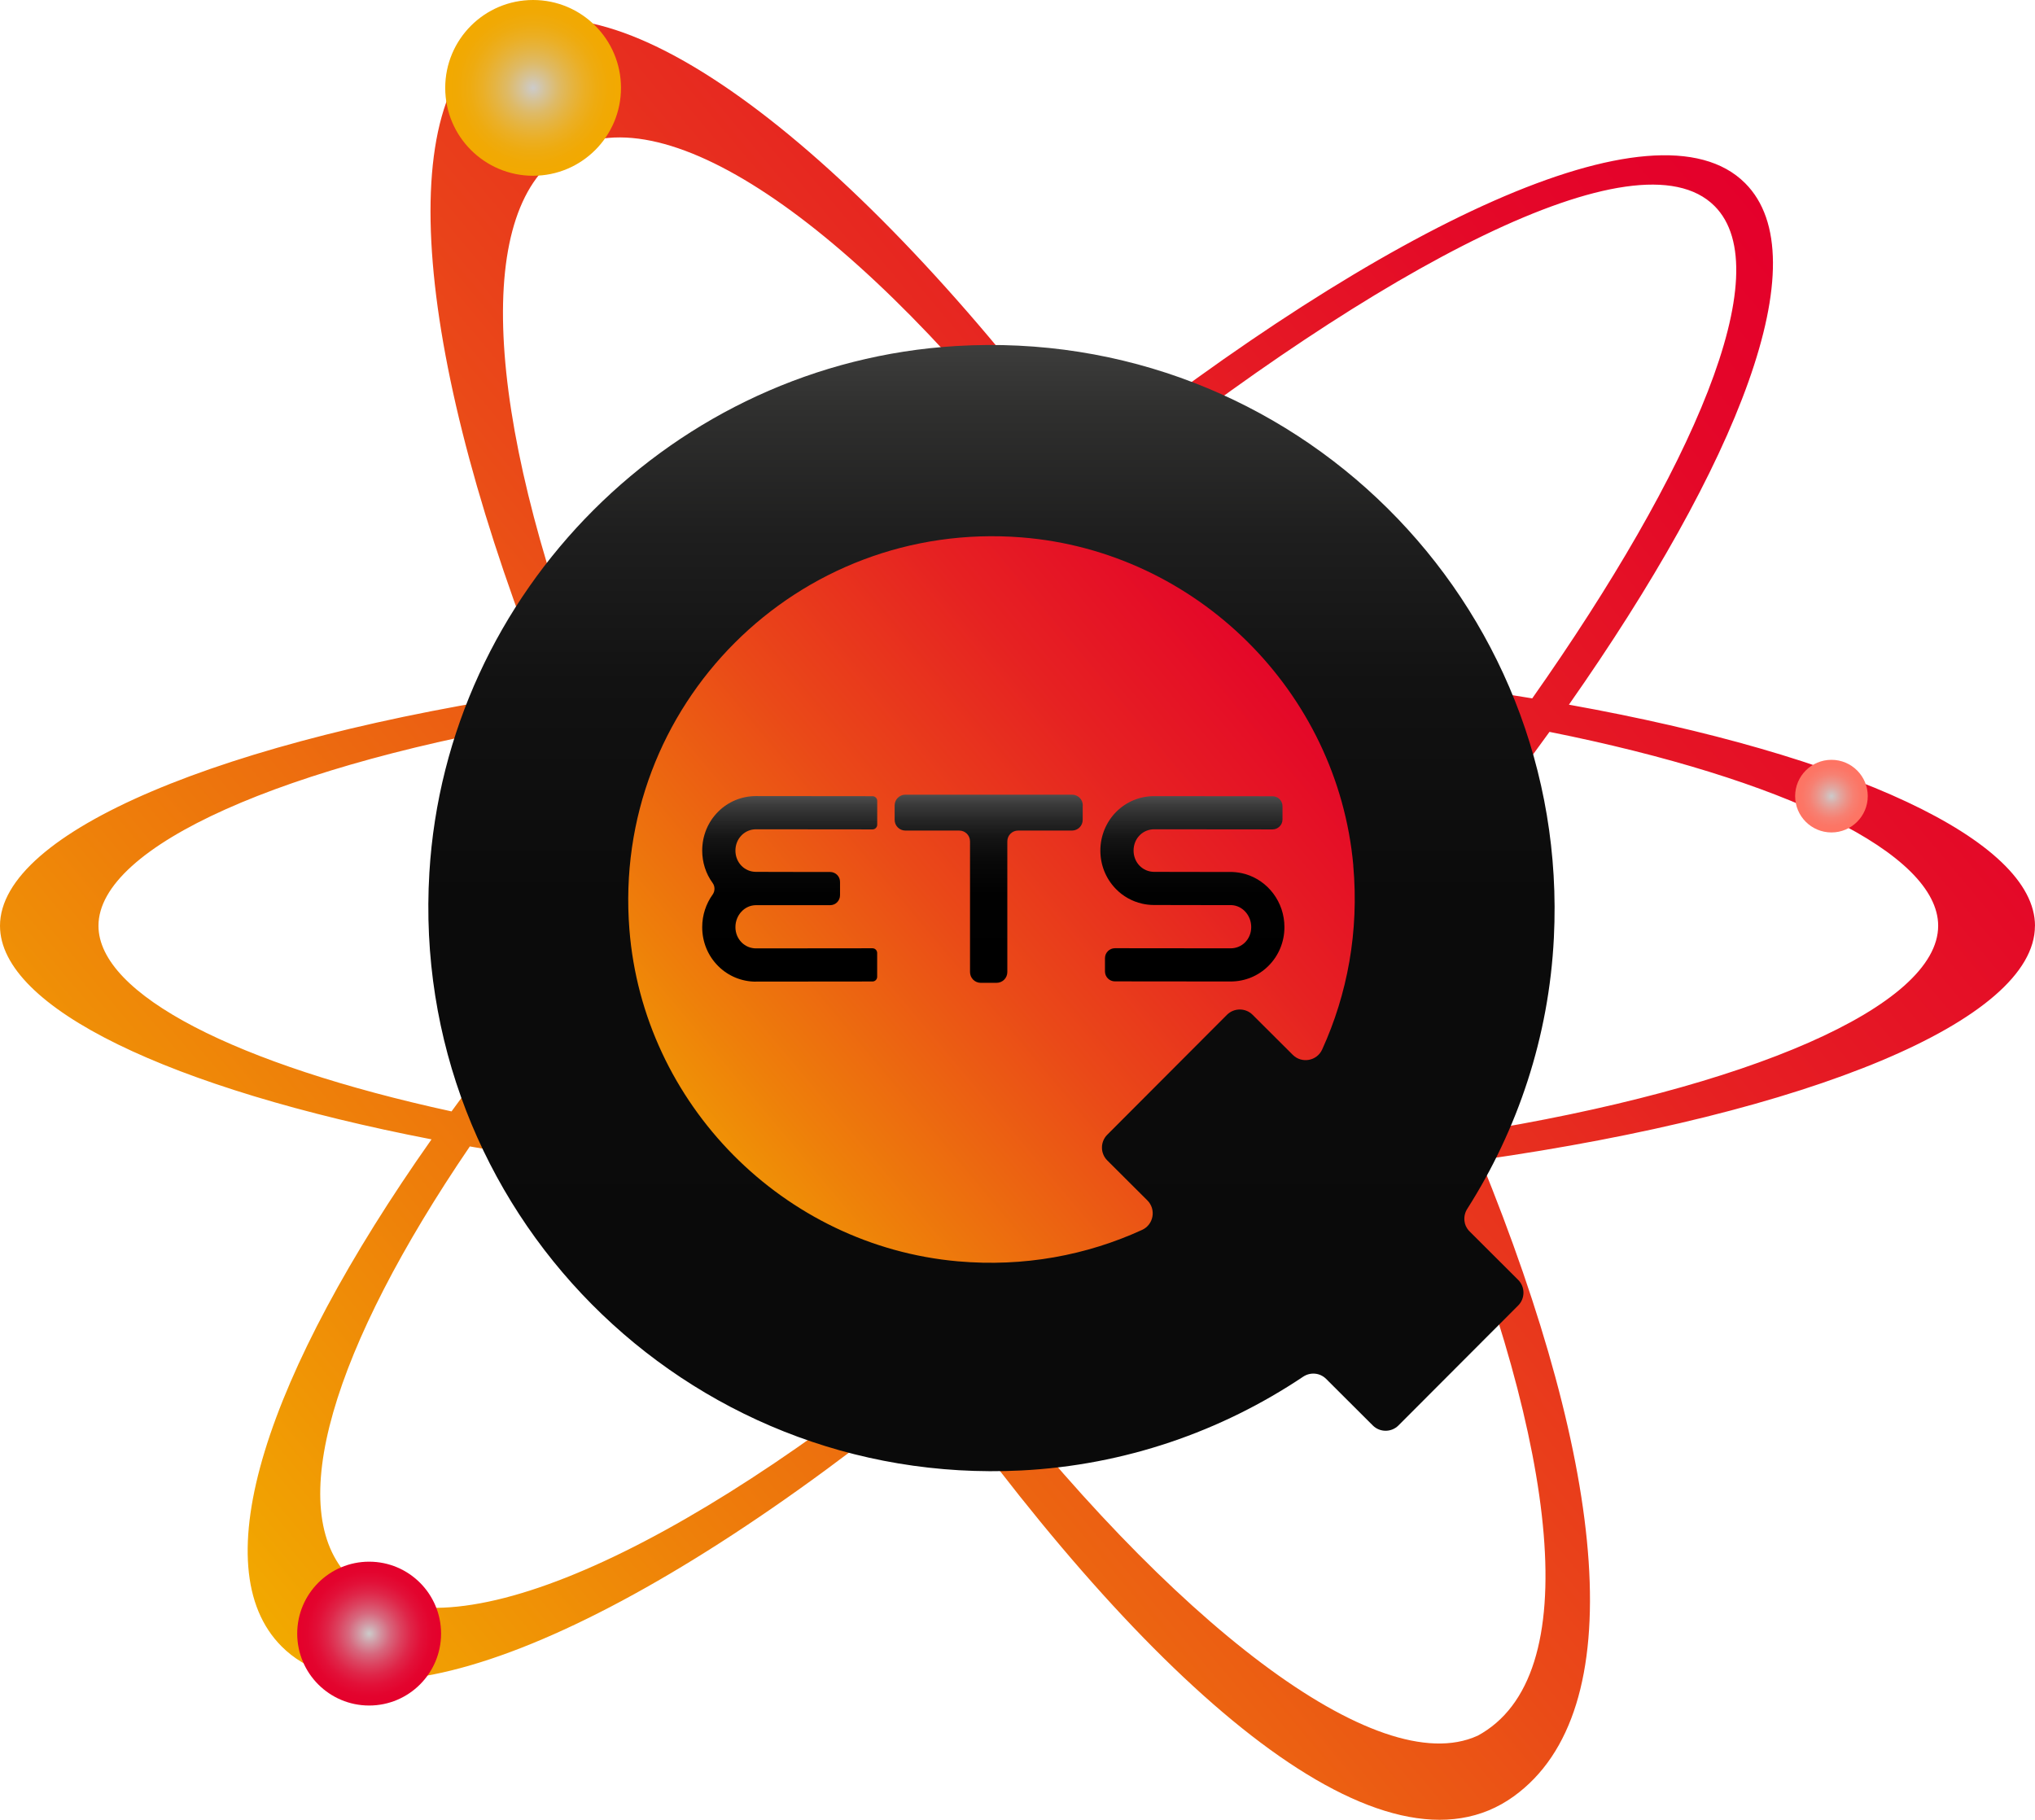
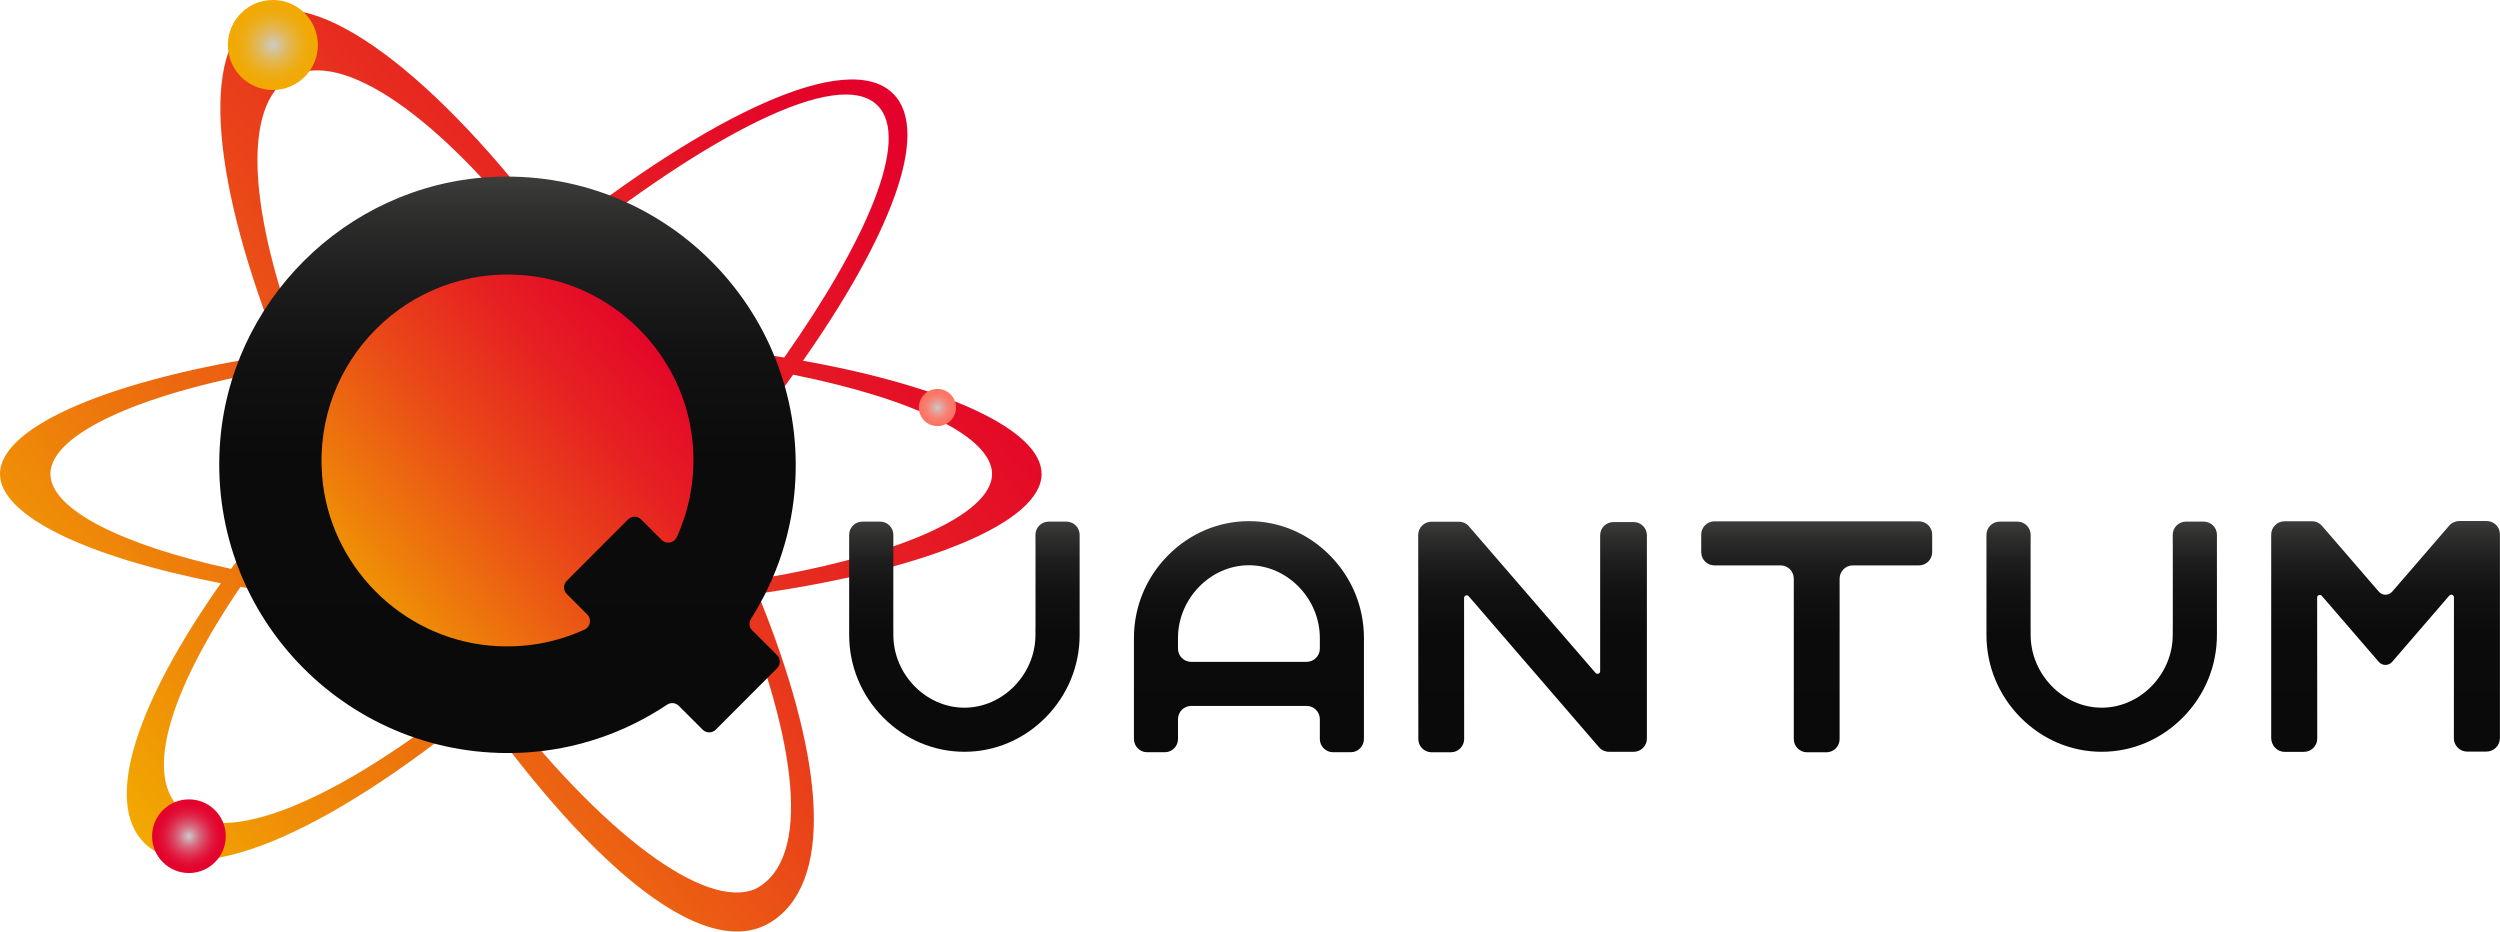
- <svg xmlns="http://www.w3.org/2000/svg" xmlns:xlink="http://www.w3.org/1999/xlink" id="Layer_2" data-name="Layer 2" viewBox="0 0 348.02 311.23">
+ <svg xmlns="http://www.w3.org/2000/svg" xmlns:xlink="http://www.w3.org/1999/xlink" id="Layer_2" data-name="Layer 2" viewBox="0 0 835.65 311.36">
  <defs>
    <style>
      .cls-1 {
        fill: url(#linear-gradient-2);
      }

      .cls-2 {
        fill: url(#linear-gradient-6);
      }

      .cls-3 {
        fill: url(#radial-gradient);
      }

      .cls-4 {
        fill: url(#linear-gradient-5);
      }

      .cls-5 {
        fill: url(#radial-gradient-2);
      }

      .cls-6 {
        fill: url(#radial-gradient-3);
      }

      .cls-7 {
+         fill: url(#linear-gradient-7);
+       }
+ 
+       .cls-8 {
+         fill: url(#linear-gradient-9);
+       }
+ 
+       .cls-9 {
        fill: url(#linear-gradient-3);
      }

-       .cls-8 {
+       .cls-10 {
        fill: url(#linear-gradient);
      }

-       .cls-9 {
+       .cls-11 {
        fill: url(#linear-gradient-4);
      }
+ 
+       .cls-12 {
+         fill: url(#linear-gradient-8);
+       }
    </style>
-     <linearGradient id="linear-gradient" x1="37.65" y1="269.17" x2="307.84" y2="42.44" gradientUnits="userSpaceOnUse">
+     <linearGradient id="linear-gradient" x1="37.66" y1="269.28" x2="307.97" y2="42.46" gradientUnits="userSpaceOnUse">
      <stop offset="0" stop-color="#f2a900" />
      <stop offset=".19" stop-color="#ee7f0a" />
      <stop offset=".46" stop-color="#ea4918" />
      <stop offset=".7" stop-color="#e62122" />
      <stop offset=".89" stop-color="#e40828" />
      <stop offset="1" stop-color="#e4002b" />
    </linearGradient>
-     <radialGradient id="radial-gradient" cx="91.17" cy="15.03" fx="91.17" fy="15.03" r="15.03" gradientUnits="userSpaceOnUse">
+     <radialGradient id="radial-gradient" cx="91.21" cy="15.04" fx="91.21" fy="15.04" r="15.04" gradientUnits="userSpaceOnUse">
      <stop offset="0" stop-color="#ccc" />
      <stop offset="0" stop-color="#cccbcb" />
      <stop offset=".15" stop-color="#d6c295" />
      <stop offset=".29" stop-color="#deba67" />
      <stop offset=".44" stop-color="#e5b442" />
      <stop offset=".58" stop-color="#ebaf25" />
      <stop offset=".72" stop-color="#eeab10" />
      <stop offset=".86" stop-color="#f1a904" />
      <stop offset="1" stop-color="#f2a900" />
    </radialGradient>
-     <linearGradient id="linear-gradient-2" x1="109.62" y1="205.34" x2="230.12" y2="104.22" xlink:href="#linear-gradient" />
-     <linearGradient id="linear-gradient-3" x1="169.56" y1="251.61" x2="169.56" y2="59" gradientUnits="userSpaceOnUse">
+     <linearGradient id="linear-gradient-2" x1="109.66" y1="205.43" x2="230.22" y2="104.27" xlink:href="#linear-gradient" />
+     <linearGradient id="linear-gradient-3" x1="169.63" y1="251.72" x2="169.63" y2="59.02" gradientUnits="userSpaceOnUse">
      <stop offset="0" stop-color="#0a0a0a" />
      <stop offset=".51" stop-color="#0b0b0b" />
      <stop offset=".7" stop-color="#121212" />
      <stop offset=".83" stop-color="#1e1e1e" />
      <stop offset=".94" stop-color="#2f2f2e" />
      <stop offset="1" stop-color="#3d3d3c" />
    </linearGradient>
-     <radialGradient id="radial-gradient-2" cx="63.13" cy="279.39" fx="63.13" fy="279.39" r="12.3" gradientUnits="userSpaceOnUse">
+     <radialGradient id="radial-gradient-2" cx="63.15" cy="279.51" fx="63.15" fy="279.51" r="12.31" gradientUnits="userSpaceOnUse">
      <stop offset="0" stop-color="#ccc" />
      <stop offset="0" stop-color="#cccbcb" />
      <stop offset=".15" stop-color="#d295a1" />
      <stop offset=".29" stop-color="#d7677d" />
      <stop offset=".44" stop-color="#dc425f" />
      <stop offset=".58" stop-color="#df2548" />
      <stop offset=".72" stop-color="#e21038" />
      <stop offset=".86" stop-color="#e3042e" />
      <stop offset="1" stop-color="#e4002b" />
    </radialGradient>
-     <radialGradient id="radial-gradient-3" cx="313.21" cy="136.16" fx="313.21" fy="136.16" r="6.21" gradientUnits="userSpaceOnUse">
+     <radialGradient id="radial-gradient-3" cx="313.35" cy="136.22" fx="313.35" fy="136.22" r="6.21" gradientUnits="userSpaceOnUse">
      <stop offset="0" stop-color="#ccc" />
      <stop offset=".01" stop-color="#cdc9c9" />
      <stop offset=".21" stop-color="#dfaaa4" />
      <stop offset=".42" stop-color="#ed9287" />
      <stop offset=".61" stop-color="#f78072" />
      <stop offset=".81" stop-color="#fc7666" />
      <stop offset="1" stop-color="#ff7362" />
    </radialGradient>
-     <linearGradient id="linear-gradient-4" x1="135.05" y1="167.89" x2="135.05" y2="136.15" gradientUnits="userSpaceOnUse">
-       <stop offset="0" stop-color="#000" />
-       <stop offset=".47" stop-color="#010101" />
-       <stop offset=".64" stop-color="#080808" />
-       <stop offset=".77" stop-color="#141414" />
-       <stop offset=".86" stop-color="#252525" />
-       <stop offset=".95" stop-color="#3b3b3b" />
-       <stop offset="1" stop-color="#4d4d4d" />
+     <linearGradient id="linear-gradient-4" x1="417.47" y1="251.44" x2="417.47" y2="174.21" gradientUnits="userSpaceOnUse">
+       <stop offset="0" stop-color="#0a0a0a" />
+       <stop offset=".51" stop-color="#0b0b0b" />
+       <stop offset=".7" stop-color="#121212" />
+       <stop offset=".83" stop-color="#1e1e1e" />
+       <stop offset=".94" stop-color="#2f2f2e" />
+       <stop offset="1" stop-color="#3d3d3c" />
    </linearGradient>
-     <linearGradient id="linear-gradient-5" x1="203.91" y1="167.86" x2="203.91" xlink:href="#linear-gradient-4" />
-     <linearGradient id="linear-gradient-6" x1="169.09" y1="168.1" x2="169.09" y2="135.91" xlink:href="#linear-gradient-4" />
+     <linearGradient id="linear-gradient-5" x1="512.27" y1="251.45" x2="512.27" y2="174.39" xlink:href="#linear-gradient-4" />
+     <linearGradient id="linear-gradient-6" x1="607.25" y1="251.46" x2="607.25" y2="174.26" xlink:href="#linear-gradient-4" />
+     <linearGradient id="linear-gradient-7" x1="702.52" y1="251.29" x2="702.52" y2="174.35" xlink:href="#linear-gradient-4" />
+     <linearGradient id="linear-gradient-8" x1="322.36" y1="251.29" x2="322.36" y2="174.35" xlink:href="#linear-gradient-4" />
+     <linearGradient id="linear-gradient-9" x1="797.42" y1="251.29" x2="797.42" y2="174.16" xlink:href="#linear-gradient-4" />
  </defs>
-   <g id="Outline_Compare" data-name="Outline Compare">
-     <g id="Pure">
-       <g>
-         <path class="cls-8" d="m348.02,158.34c0-14.65-31.75-29.21-79.71-37.82,28.85-41.14,42.97-76.37,30.13-89.2-15.21-15.21-61.85,7.42-112.54,47.58C146.15,25.22,105.39-5.88,85.34,5.7c-18.83,10.87-14.2,56.33,8.44,112.53C38.06,126.38,0,142.31,0,158.34c0,14.03,29.16,27.88,73.8,36.52-28.35,40.26-39.2,73.16-25.63,86.73,16.3,16.3,60.49-2.65,111.82-44.81,38.47,53.71,76.97,86.26,98.88,70.45,20.25-14.61,15.82-56.17-5.67-108.85,56.29-8.01,94.81-23.9,94.81-40.03Zm-54.81-123.11c11.16,11.16-3.81,45.32-31.17,84.21-16.05-2.63-33.74-4.61-52.55-5.73-6.71-10.79-13.58-21.02-20.49-30.58,46.73-37.27,91.07-61.05,104.21-47.9Zm-94.84,159.47c-1.53,1.53-3.06,3.04-4.59,4.54-6.48.24-13.07.36-19.77.36-10.87,0-21.48-.33-31.72-.94-3.77-5.93-7.48-12.05-11.11-18.33-5.63-9.76-10.76-19.36-15.38-28.72,6.04-6.67,12.47-13.43,19.25-20.21,4.73-4.73,9.57-9.41,14.46-14.02,7.98-.37,16.15-.57,24.49-.57,10.47,0,20.71.31,30.61.89,3.03,4.86,6.04,9.87,9.02,15.02,5.55,9.62,10.76,19.22,15.57,28.69-9.77,11.37-20.16,22.61-30.84,33.29Zm33.47-28.04c4.74,9.57,9.05,18.98,12.87,28.1-13.38,1.92-27.86,3.34-43.09,4.13.16-.16.31-.31.47-.46,10.42-10.42,20.4-21.09,29.75-31.77Zm-42.51,36.89c-9.16,8.77-18.22,16.86-27.05,24.19-5.78-7.75-11.53-16.01-17.16-24.68,9.4.45,19.05.69,28.9.69,5.16,0,10.27-.07,15.32-.19Zm-54.8-5.41c-18.53-1.39-35.72-3.72-50.93-6.72,7.83-11.07,17.11-22.75,27.69-34.75,4.46,8.79,9.28,17.7,14.44,26.65,2.9,5.03,5.84,9.97,8.79,14.82Zm-21.23-51.69c-4.04-8.45-7.64-16.68-10.8-24.62,12.13-1.79,25.19-3.16,38.9-4.01-3.37,3.23-6.73,6.52-10.06,9.85-6.29,6.29-12.31,12.57-18.04,18.78Zm40.94-33.45c9.77-9,19.75-17.66,29.68-25.76,6,8.06,12,16.77,17.94,26.08-9.07-.42-18.37-.65-27.85-.65-6.69,0-13.28.11-19.77.33Zm64.71,16.5c-2.21-3.82-4.44-7.59-6.7-11.29,16.73,1.23,32.41,3.23,46.54,5.8-7.63,10.57-16.11,21.44-25.19,32.24-4.54-8.77-9.44-17.7-14.66-26.75ZM96.92,25.78c17.16-9.91,50.06,13.12,83.82,57.26-11.48,9.31-23.12,19.48-34.6,30.28-15.98.74-31.22,2.1-45.43,3.97-17.82-46.59-19.85-82.23-3.79-91.5ZM16.84,158.34c0-13.63,31.7-27.69,78.84-35.45,3.87,9.3,8.22,18.87,13.03,28.6-11.94,13.27-22.5,26.25-31.49,38.59-36.76-8-60.38-19.98-60.38-31.75Zm43.03,111.54c-11.56-11.56-2.96-39.37,20.48-73.81,17.16,3.02,36.37,5.29,56.93,6.55,6.42,10.37,12.95,20.28,19.48,29.61-44.79,35.98-82.85,51.7-96.9,37.65Zm192.79,26.99c-17.03,7.74-52.24-19.21-87.08-64.76,10.33-8.73,20.91-18.37,31.58-28.82,17.42-.66,34.02-2.05,49.41-4.02,19.6,48.3,24.84,87.51,6.09,97.61Zm-1.37-103.12c-4.38-10.38-9.39-21.17-14.99-32.25,10.53-12.29,20.19-24.52,28.69-36.33,40.2,8.05,66.47,20.78,66.47,33.16,0,13.74-32.34,27.77-80.17,35.41Z" />
-         <circle class="cls-3" cx="91.17" cy="15.03" r="15.03" />
-         <circle class="cls-1" cx="169.87" cy="154.78" r="78.65" />
-         <path class="cls-7" d="m163.49,59.18c-48.15,2.89-87.17,41.92-90.06,90.07-3.45,57.59,43.73,105.12,101.2,102.24,17.73-.89,34.25-6.68,48.22-16.03,1.24-.83,2.87-.69,3.93.36l7.99,7.97c1.21,1.21,3.18,1.21,4.39,0l20.47-20.51c1.21-1.21,1.21-3.18,0-4.39l-8.3-8.28c-1.04-1.03-1.19-2.64-.4-3.87,8.63-13.57,13.97-29.41,14.81-46.36,2.87-57.47-44.66-104.66-102.25-101.2Zm67.94,88.85c1.01,11.29-1.01,22.01-5.32,31.47-.9,1.97-3.5,2.43-5.03.9l-6.86-6.84c-1.21-1.21-3.18-1.21-4.39,0l-20.47,20.51c-1.21,1.21-1.21,3.18,0,4.39l6.86,6.84c1.53,1.53,1.08,4.13-.89,5.04-9.47,4.34-20.21,6.38-31.52,5.38-29.83-2.65-53.81-26.89-56.17-56.74-3.04-38.34,28.75-70.11,67.09-67.07,29.82,2.37,54.04,26.32,56.71,56.11Z" />
-         <circle class="cls-5" cx="63.13" cy="279.39" r="12.3" />
-         <circle class="cls-6" cx="313.21" cy="136.16" r="6.21" />
-         <g>
-           <path class="cls-9" d="m129.29,167.89c-2.45,0-4.75-.95-6.47-2.67-1.76-1.76-2.73-4.12-2.73-6.65,0-2.08.66-4.01,1.78-5.57.42-.59.43-1.4,0-1.99-1.16-1.59-1.78-3.51-1.78-5.54,0-2.53.97-4.89,2.73-6.65,1.72-1.72,4.02-2.67,6.48-2.67h.01l19.91.02c.44,0,.8.36.8.8v4.08c0,.44-.36.8-.81.8l-19.91-.02h0c-.94,0-1.81.36-2.46,1.01-.69.69-1.07,1.62-1.07,2.63,0,2.04,1.54,3.64,3.52,3.64l8.89.02h3.78c.94,0,1.71.76,1.7,1.71v1.14s0,1.13,0,1.13c0,.94-.76,1.71-1.71,1.7h-3.78s-8.89,0-8.89,0c-1.93,0-3.51,1.69-3.51,3.75,0,1.01.38,1.94,1.07,2.63.65.65,1.53,1.01,2.46,1.01h0l19.91-.02c.44,0,.8.36.8.8v4.08c0,.44-.35.8-.8.8l-19.91.02h-.01Z" />
-           <path class="cls-4" d="m219.66,158.55c0,2.53-.97,4.88-2.73,6.64-1.72,1.72-4.02,2.67-6.47,2.67h-.01l-19.78-.02c-.94,0-1.7-.76-1.7-1.7v-2.27c0-.94.77-1.7,1.71-1.7l19.78.02h0c.93,0,1.81-.36,2.46-1.01.69-.69,1.06-1.62,1.06-2.63,0-2.01-1.5-3.66-3.36-3.75-.05,0-.1,0-.15,0h-2.21s-10.91-.02-10.91-.02c-.69,0-1.37-.08-2.03-.23-1.7-.39-3.26-1.25-4.5-2.53-1.7-1.75-2.64-4.07-2.64-6.55s.97-4.88,2.73-6.64c1.72-1.72,4.02-2.67,6.47-2.67h.01l20.24.02c.94,0,1.7.76,1.7,1.7v2.27c0,.94-.77,1.7-1.71,1.7l-20.24-.02h0c-.93,0-1.81.36-2.46,1.01-.69.69-1.06,1.62-1.06,2.63,0,2.03,1.54,3.63,3.51,3.64l10.91.02h2.46c.77.03,1.52.15,2.24.36,3.86,1.13,6.68,4.77,6.68,9.07Z" />
-           <path class="cls-2" d="m185.18,137.75c0-1.02-.82-1.84-1.84-1.84h-28.5c-1.02,0-1.84.82-1.84,1.84v2.46c0,1.02.82,1.84,1.84,1.84h9.21c1.02,0,1.84.82,1.84,1.84v22.36c0,1.02.82,1.84,1.84,1.84h2.7c1.02,0,1.84-.82,1.84-1.84v-22.36c0-1.02.82-1.84,1.84-1.84h9.21c1.02,0,1.84-.82,1.84-1.84v-2.46Z" />
-         </g>
-       </g>
+   <g id="Layer_1-2" data-name="Layer 1">
+     <path class="cls-10" d="m348.16,158.41c0-14.65-31.76-29.22-79.75-37.84,28.86-41.16,42.99-76.4,30.14-89.24-15.22-15.22-61.88,7.43-112.59,47.6C146.21,25.23,105.44-5.88,85.37,5.71c-18.83,10.87-14.21,56.36,8.44,112.58C38.07,126.43,0,142.37,0,158.41c0,14.04,29.17,27.9,73.83,36.54-28.36,40.28-39.22,73.19-25.64,86.76,16.31,16.31,60.51-2.65,111.87-44.83,38.48,53.73,77,86.29,98.93,70.48,20.26-14.62,15.83-56.19-5.67-108.9,56.31-8.01,94.85-23.91,94.85-40.05Zm-54.83-123.16c11.17,11.17-3.81,45.34-31.19,84.25-16.06-2.64-33.75-4.62-52.57-5.74-6.71-10.8-13.58-21.03-20.5-30.59,46.75-37.28,91.11-61.07,104.26-47.92Zm-94.88,159.53c-1.53,1.53-3.06,3.04-4.59,4.54-6.48.24-13.08.36-19.78.36-10.87,0-21.48-.33-31.73-.94-3.77-5.94-7.48-12.05-11.11-18.34-5.64-9.76-10.77-19.37-15.38-28.73,6.04-6.67,12.47-13.43,19.26-20.22,4.73-4.73,9.57-9.42,14.47-14.02,7.98-.37,16.16-.57,24.5-.57,10.48,0,20.72.31,30.62.89,3.03,4.86,6.04,9.87,9.02,15.03,5.56,9.62,10.77,19.23,15.58,28.7-9.78,11.38-20.17,22.62-30.85,33.3Zm33.48-28.05c4.74,9.58,9.06,18.99,12.88,28.11-13.39,1.92-27.87,3.34-43.1,4.13.16-.16.31-.31.47-.46,10.43-10.43,20.41-21.1,29.76-31.78Zm-42.53,36.9c-9.17,8.78-18.23,16.87-27.06,24.2-5.78-7.76-11.53-16.01-17.17-24.69,9.4.45,19.06.69,28.91.69,5.17,0,10.28-.07,15.33-.19Zm-54.83-5.41c-18.54-1.4-35.74-3.73-50.95-6.73,7.83-11.07,17.12-22.76,27.71-34.77,4.46,8.79,9.28,17.7,14.45,26.66,2.9,5.03,5.84,9.98,8.8,14.83Zm-21.24-51.71c-4.04-8.46-7.64-16.69-10.81-24.63,12.14-1.79,25.2-3.16,38.92-4.02-3.38,3.24-6.73,6.52-10.07,9.85-6.3,6.3-12.32,12.57-18.04,18.79Zm40.95-33.47c9.78-9.01,19.76-17.67,29.69-25.77,6,8.06,12.01,16.78,17.95,26.09-9.07-.42-18.37-.65-27.86-.65-6.69,0-13.29.11-19.78.33Zm64.74,16.51c-2.21-3.83-4.44-7.59-6.7-11.3,16.74,1.23,32.42,3.23,46.56,5.8-7.63,10.58-16.12,21.45-25.2,32.26-4.54-8.77-9.44-17.71-14.66-26.76ZM96.96,25.79c17.16-9.91,50.08,13.13,83.86,57.28-11.49,9.32-23.13,19.49-34.61,30.29-15.98.74-31.23,2.1-45.45,3.97-17.83-46.61-19.86-82.27-3.79-91.54ZM16.85,158.41c0-13.63,31.71-27.7,78.87-35.47,3.87,9.3,8.22,18.88,13.03,28.61-11.95,13.28-22.51,26.26-31.5,38.61-36.78-8-60.4-19.99-60.4-31.76Zm43.05,111.59c-11.56-11.56-2.96-39.38,20.49-73.84,17.17,3.03,36.39,5.29,56.96,6.55,6.43,10.38,12.95,20.29,19.49,29.62-44.81,36-82.88,51.72-96.94,37.67Zm192.87,27.01c-17.04,7.74-52.26-19.22-87.12-64.79,10.33-8.74,20.92-18.38,31.59-28.83,17.42-.66,34.03-2.05,49.43-4.03,19.61,48.32,24.85,87.55,6.09,97.65Zm-1.37-103.16c-4.38-10.39-9.4-21.18-15-32.26,10.54-12.29,20.2-24.53,28.71-36.34,40.22,8.05,66.5,20.79,66.5,33.18,0,13.74-32.35,27.79-80.2,35.43Z" />
+     <circle class="cls-3" cx="91.21" cy="15.04" r="15.04" />
+     <circle class="cls-1" cx="169.94" cy="154.85" r="78.69" />
+     <path class="cls-9" d="m163.56,59.2c-48.17,2.89-87.21,41.94-90.1,90.11-3.46,57.61,43.75,105.16,101.25,102.28,17.74-.89,34.26-6.69,48.24-16.03,1.24-.83,2.87-.69,3.93.36l7.99,7.98c1.21,1.21,3.18,1.21,4.39,0l20.48-20.52c1.21-1.21,1.21-3.18,0-4.39l-8.3-8.29c-1.04-1.03-1.19-2.64-.4-3.88,8.63-13.58,13.97-29.42,14.82-46.37,2.88-57.5-44.68-104.7-102.29-101.24Zm67.97,88.89c1.01,11.29-1.01,22.02-5.32,31.49-.9,1.97-3.5,2.43-5.04.9l-6.86-6.85c-1.21-1.21-3.18-1.21-4.39,0l-20.48,20.52c-1.21,1.21-1.21,3.18,0,4.39l6.86,6.85c1.53,1.53,1.08,4.14-.89,5.04-9.48,4.34-20.22,6.39-31.54,5.38-29.84-2.66-53.83-26.9-56.2-56.76-3.04-38.35,28.76-70.14,67.12-67.09,29.84,2.37,54.06,26.33,56.74,56.14Z" />
+     <circle class="cls-5" cx="63.15" cy="279.51" r="12.31" />
+     <circle class="cls-6" cx="313.35" cy="136.22" r="6.21" />
+     <g>
+       <path class="cls-11" d="m451.48,251.44h-5.89c-2.44,0-4.42-1.98-4.42-4.42v-6.64c0-2.44-1.98-4.42-4.42-4.42h-38.57c-2.44,0-4.42,1.98-4.42,4.42v6.64c0,2.44-1.98,4.42-4.42,4.42h-5.89c-2.44,0-4.42-1.98-4.42-4.42v-33.75c0-10.38,4.03-20.18,11.35-27.59,7.31-7.4,16.93-11.48,27.09-11.48s19.79,4.08,27.09,11.48c7.32,7.41,11.35,17.21,11.35,27.59v33.75c0,2.44-1.98,4.42-4.42,4.42Zm-53.3-30.21h38.57c2.44,0,4.42-1.98,4.42-4.42v-3.54c0-13.19-10.86-24.33-23.71-24.33s-23.71,11.14-23.71,24.33v3.54c0,2.44,1.98,4.42,4.42,4.42Z" />
+       <path class="cls-4" d="m537.83,251.3h8.24c2.44,0,4.42-1.98,4.42-4.42v-67.96c0-2.44-1.98-4.42-4.42-4.42h-6.78c-2.44,0-4.42,1.98-4.42,4.42v45.43c0,.82-1.02,1.2-1.55.58l-42.32-49.01c-.84-.97-2.06-1.53-3.35-1.53h-9.18c-2.44,0-4.42,1.98-4.42,4.42l.04,68.22c0,2.44,1.98,4.42,4.42,4.42h6.48c2.44,0,4.42-1.99,4.42-4.43l-.03-47.14c0-.82,1.02-1.2,1.55-.58l43.54,50.46c.84.97,2.06,1.53,3.35,1.53Z" />
+       <path class="cls-2" d="m645.85,178.68c0-2.44-1.98-4.42-4.42-4.42h-68.36c-2.44,0-4.42,1.98-4.42,4.42v5.89c0,2.44,1.98,4.42,4.42,4.42h22.1c2.44,0,4.42,1.98,4.42,4.42v53.63c0,2.44,1.98,4.42,4.42,4.42h6.48c2.44,0,4.42-1.98,4.42-4.42v-53.63c0-2.44,1.98-4.42,4.42-4.42h22.1c2.44,0,4.42-1.98,4.42-4.42v-5.89Z" />
+       <path class="cls-7" d="m736.6,174.35h-5.91c-2.45,0-4.43,1.98-4.43,4.42v2.85h.02v28.29h-.02v2.31c0,13.19-10.88,24.33-23.75,24.33s-23.75-11.14-23.75-24.33v-2.31h-.01v-28.29h.01v-2.85c0-2.44-1.98-4.42-4.43-4.42h-5.91c-2.45,0-4.43,1.98-4.43,4.42v33.45c0,10.38,4.04,20.18,11.37,27.59,7.32,7.4,16.96,11.48,27.15,11.48s19.83-4.08,27.15-11.48c7.33-7.41,11.37-17.21,11.37-27.59v-33.45c0-2.44-1.98-4.42-4.43-4.42Z" />
+       <path class="cls-12" d="m356.45,174.35h-5.91c-2.45,0-4.43,1.98-4.43,4.42v2.85h.02v28.29h-.02v2.31c0,13.19-10.88,24.33-23.75,24.33s-23.75-11.14-23.75-24.33v-2.31h-.01v-28.29h.01v-2.85c0-2.44-1.98-4.42-4.43-4.42h-5.91c-2.45,0-4.43,1.98-4.43,4.42v33.45c0,10.38,4.04,20.18,11.37,27.59,7.32,7.4,16.96,11.48,27.15,11.48s19.83-4.08,27.15-11.48c7.33-7.41,11.37-17.21,11.37-27.59v-33.45c0-2.44-1.98-4.42-4.43-4.42Z" />
+       <path class="cls-8" d="m835.58,177.98c-.29-2.16-2.14-3.82-4.38-3.82h-9.18c-1.28,0-2.5.56-3.34,1.53l-19.07,22.08c-1.18,1.36-3.28,1.36-4.46,0l-19-22c-.84-.97-2.06-1.53-3.35-1.53h-9.18c-2.46,0-4.45,2.02-4.45,4.46v67.96c0,2.45,1.91,4.67,4.49,4.65h6.48c2.38.01,4.43-1.97,4.42-4.43l-.03-47.14c-.01-.79,1.01-1.21,1.55-.58l19.05,22.08c1.18,1.36,3.29,1.36,4.46,0l19.12-22.16c.55-.63,1.56-.22,1.55.58l-.03,47.14c-.01,2.45,2.03,4.44,4.42,4.42h6.48c2.48,0,4.48-2.03,4.49-4.49v-67.96c0-.27-.02-.53-.07-.79Z" />
    </g>
  </g>
</svg>
